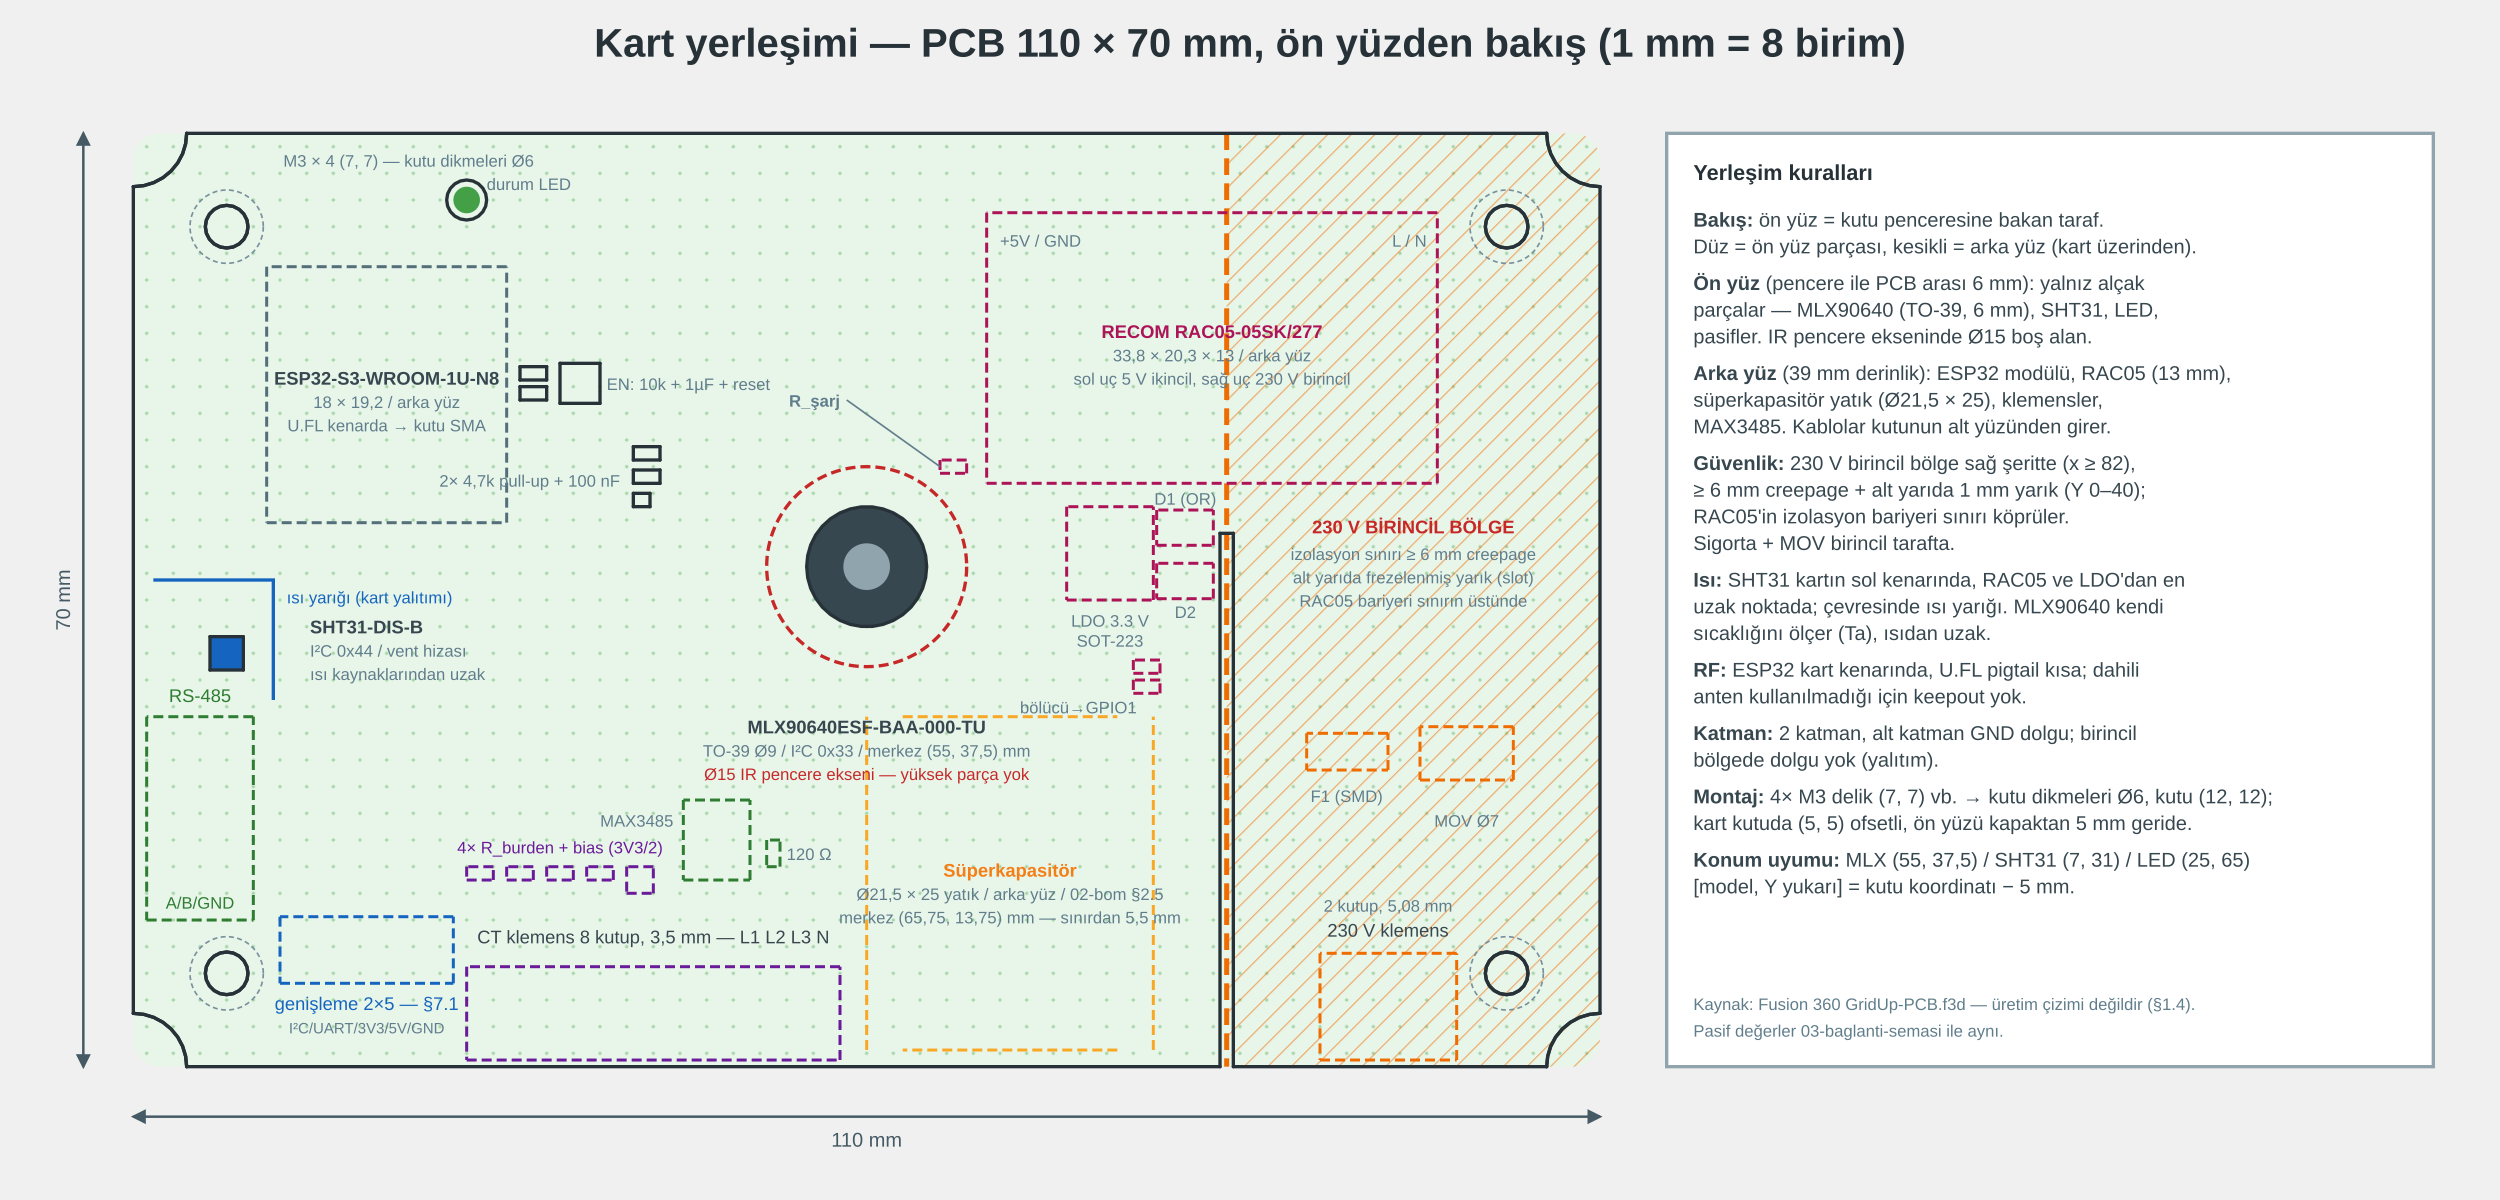
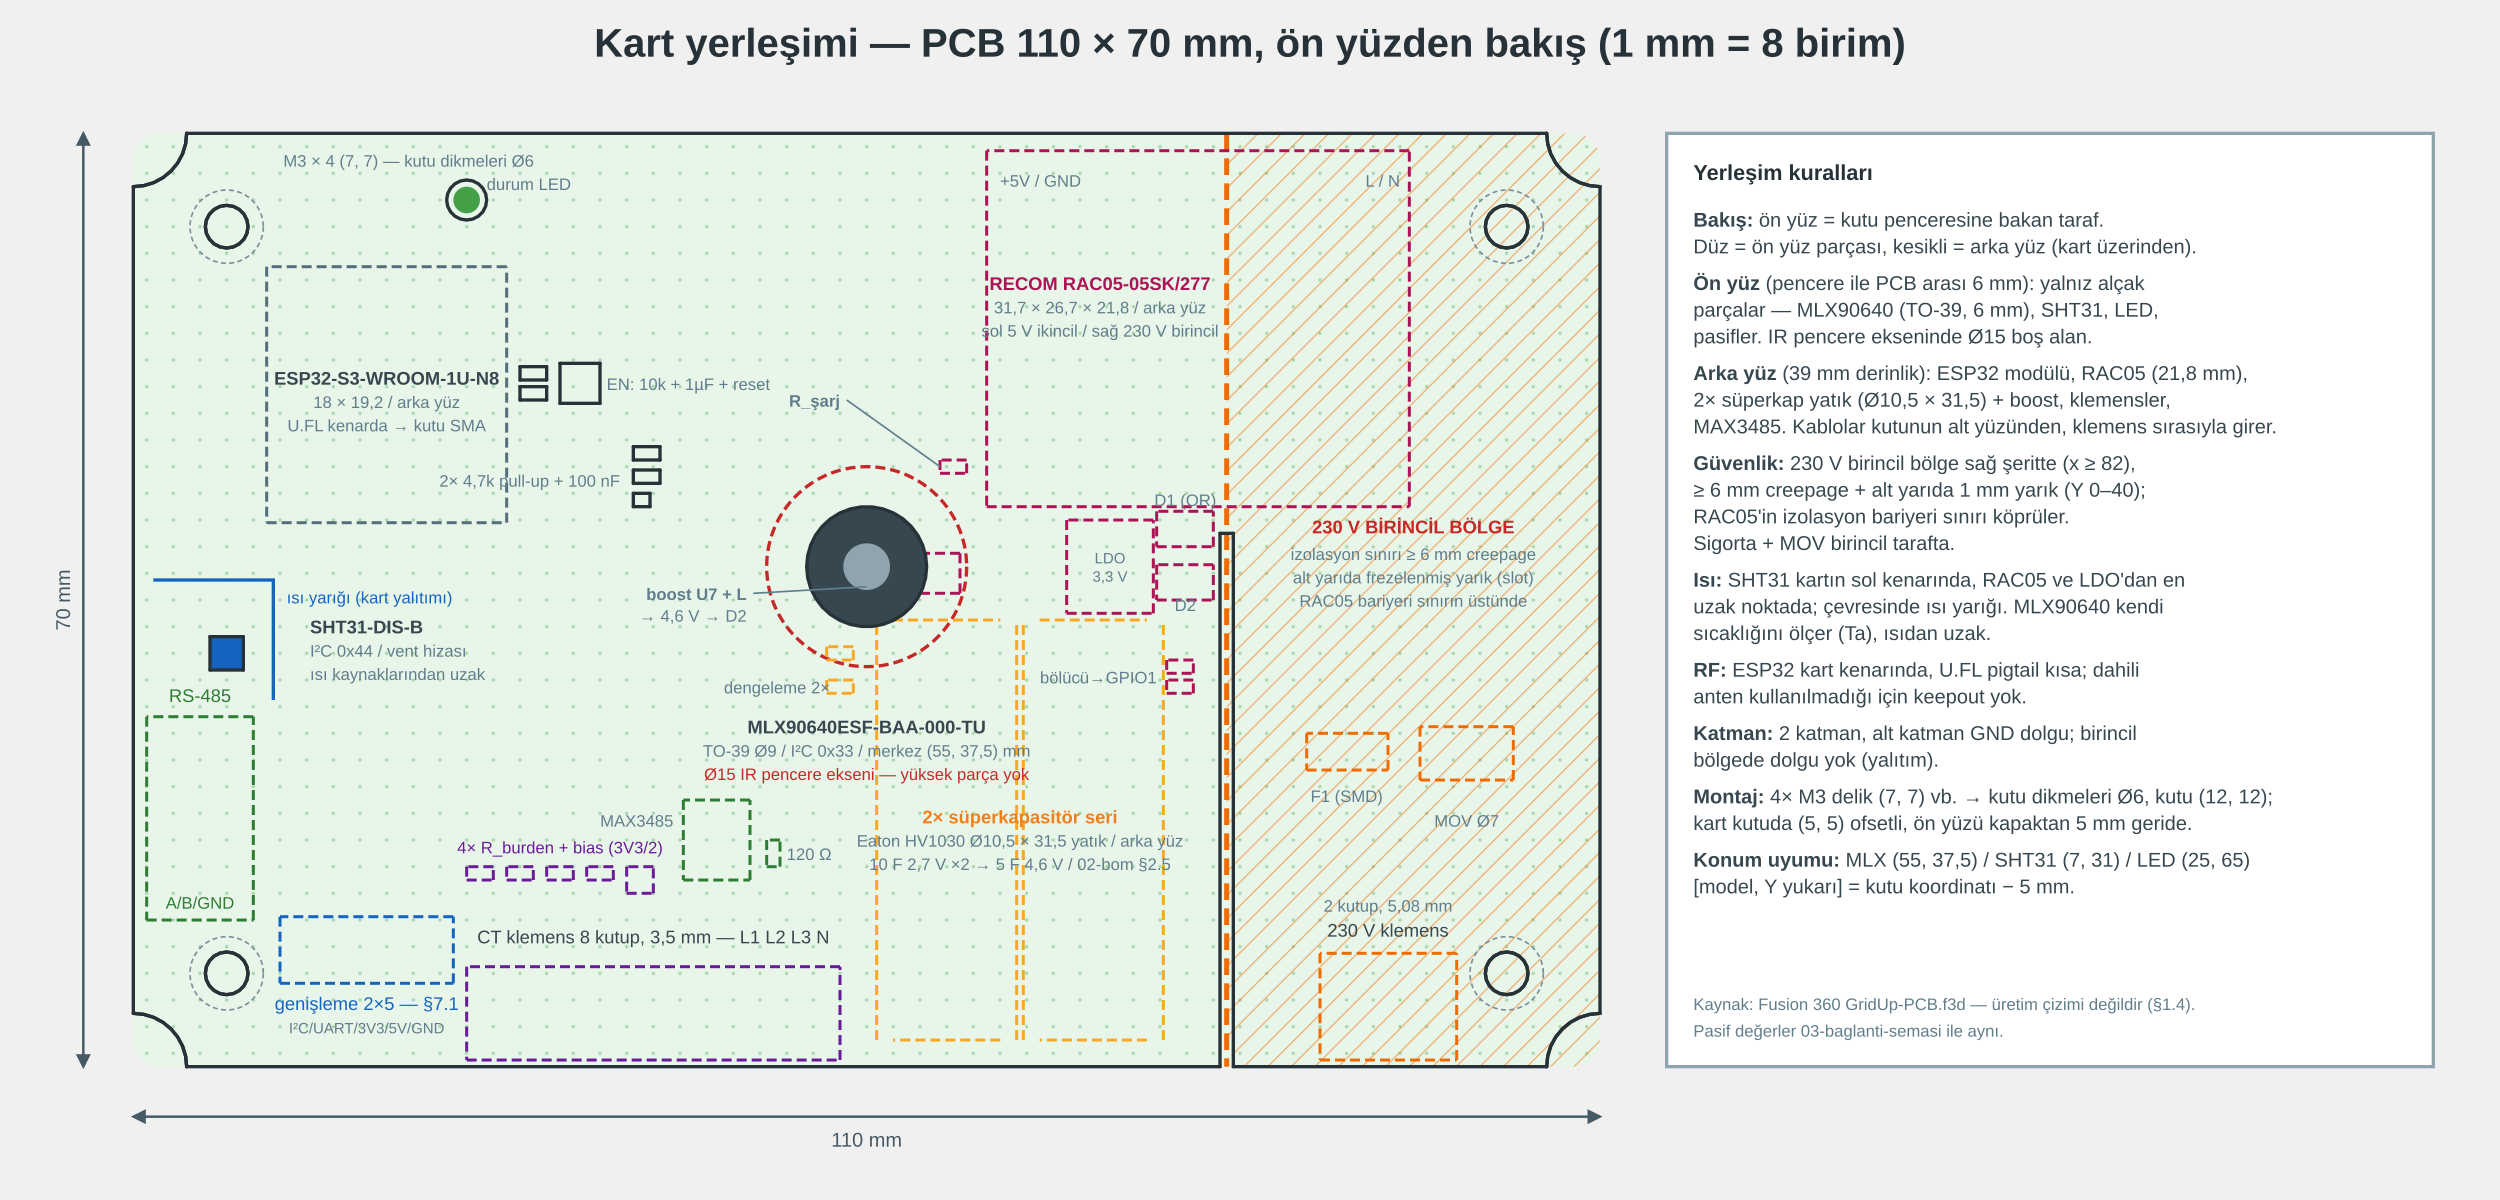
<svg xmlns="http://www.w3.org/2000/svg" viewBox="0 0 1500 720" width="100%" style="max-width:1100px;background:#fff;font-family:Arial,Helvetica,sans-serif">
  <defs>
    <marker id="dim" markerWidth="10" markerHeight="10" refX="5" refY="3" orient="auto-start-reverse">
      <path d="M0,0 L6,3 L0,6 z" fill="#455a64" />
    </marker>
    <marker id="arr" markerWidth="10" markerHeight="10" refX="6" refY="3" orient="auto">
      <path d="M0,0 L6,3 L0,6 z" fill="#c62828" />
    </marker>
  </defs>
  <text x="750" y="34" font-size="24" fill="#263238" text-anchor="middle" font-weight="700">Kart yerleşimi — PCB 110 × 70 mm, ön yüzden bakış (1 mm = 8 birim)</text>
  <defs>
    <pattern id="pcb" width="16" height="16" patternUnits="userSpaceOnUse">
      <rect width="16" height="16" fill="#e8f5e9" />
      <circle cx="8" cy="8" r="1" fill="#a5d6a7" />
    </pattern>
    <pattern id="hv" width="10" height="10" patternTransform="rotate(45)" patternUnits="userSpaceOnUse">
      <line x1="0" y1="0" x2="0" y2="10" stroke="#ef6c00" stroke-width="1.5" opacity="0.5" />
    </pattern>
  </defs>
  <rect x="80" y="80" width="880" height="560" rx="16" fill="url(#pcb)" />
  <rect x="736" y="80" width="224" height="560" rx="16" fill="url(#hv)" />
  <line x1="736" y1="80" x2="736" y2="640" stroke="#ef6c00" stroke-width="3" stroke-dasharray="10 5" />
  <text x="848" y="320" font-size="11" fill="#c62828" text-anchor="middle" font-weight="700">230 V BİRİNCİL BÖLGE</text>
  <text x="848" y="336" font-size="10" fill="#607d8b" text-anchor="middle">izolasyon sınırı ≥ 6 mm creepage</text>
  <text x="848" y="350" font-size="10" fill="#607d8b" text-anchor="middle">alt yarıda frezelenmiş yarık (slot)</text>
  <text x="848" y="364" font-size="10" fill="#607d8b" text-anchor="middle">RAC05 bariyeri sınırın üstünde</text>
  <circle cx="520" cy="340" r="60" fill="none" stroke="#c62828" stroke-width="2" stroke-dasharray="6 3" />
  <circle cx="136" cy="584" r="22" fill="none" stroke="#78909c" stroke-width="1" stroke-dasharray="3 2" />
  <circle cx="904" cy="584" r="22" fill="none" stroke="#78909c" stroke-width="1" stroke-dasharray="3 2" />
  <circle cx="136" cy="136" r="22" fill="none" stroke="#78909c" stroke-width="1" stroke-dasharray="3 2" />
  <circle cx="904" cy="136" r="22" fill="none" stroke="#78909c" stroke-width="1" stroke-dasharray="3 2" />
  <text x="170" y="100" font-size="10" fill="#607d8b">M3 × 4 (7, 7) — kutu dikmeleri Ø6</text>
  <g fill="none" stroke-width="1.8" stroke-dasharray="6 3" stroke-linejoin="round">
    <polyline points="160,313.6 304,313.6" stroke="#546e7a" />
    <polyline points="304,313.6 304,160" stroke="#546e7a" />
    <polyline points="304,160 160,160" stroke="#546e7a" />
    <polyline points="160,160 160,313.6" stroke="#546e7a" />
-     <polyline points="592,290 862.4,290" stroke="#ad1457" />
-     <polyline points="862.4,290 862.4,127.6" stroke="#ad1457" />
-     <polyline points="862.4,127.6 592,127.6" stroke="#ad1457" />
-     <polyline points="592,127.6 592,290" stroke="#ad1457" />
+     <polyline points="592,304 845.6,304" stroke="#ad1457" />
+     <polyline points="845.6,304 845.6,90.4" stroke="#ad1457" />
+     <polyline points="845.6,90.4 592,90.4" stroke="#ad1457" />
+     <polyline points="592,90.4 592,304" stroke="#ad1457" />
    <polyline points="784,462 832.8,462" stroke="#ef6c00" />
    <polyline points="832.8,462 832.8,440" stroke="#ef6c00" />
    <polyline points="832.8,440 784,440" stroke="#ef6c00" />
    <polyline points="784,440 784,462" stroke="#ef6c00" />
    <polyline points="852,468 908,468" stroke="#ef6c00" />
    <polyline points="908,468 908,436" stroke="#ef6c00" />
    <polyline points="908,436 852,436" stroke="#ef6c00" />
    <polyline points="852,436 852,468" stroke="#ef6c00" />
    <polyline points="792,636 874,636" stroke="#ef6c00" />
    <polyline points="874,636 874,572" stroke="#ef6c00" />
    <polyline points="874,572 792,572" stroke="#ef6c00" />
    <polyline points="792,572 792,636" stroke="#ef6c00" />
-     <polyline points="640,360 692,360" stroke="#ad1457" />
-     <polyline points="692,360 692,304" stroke="#ad1457" />
-     <polyline points="692,304 640,304" stroke="#ad1457" />
-     <polyline points="640,304 640,360" stroke="#ad1457" />
-     <polyline points="694,327.2 728,327.2" stroke="#ad1457" />
-     <polyline points="728,327.2 728,306" stroke="#ad1457" />
-     <polyline points="728,306 694,306" stroke="#ad1457" />
-     <polyline points="694,306 694,327.2" stroke="#ad1457" />
-     <polyline points="694,359.2 728,359.2" stroke="#ad1457" />
-     <polyline points="728,359.2 728,338" stroke="#ad1457" />
-     <polyline points="728,338 694,338" stroke="#ad1457" />
-     <polyline points="694,338 694,359.2" stroke="#ad1457" />
+     <polyline points="640,368 692,368" stroke="#ad1457" />
+     <polyline points="692,368 692,312" stroke="#ad1457" />
+     <polyline points="692,312 640,312" stroke="#ad1457" />
+     <polyline points="640,312 640,368" stroke="#ad1457" />
+     <polyline points="694,328 728,328" stroke="#ad1457" />
+     <polyline points="728,328 728,306.8" stroke="#ad1457" />
+     <polyline points="728,306.8 694,306.8" stroke="#ad1457" />
+     <polyline points="694,306.8 694,328" stroke="#ad1457" />
+     <polyline points="694,360 728,360" stroke="#ad1457" />
+     <polyline points="728,360 728,338.8" stroke="#ad1457" />
+     <polyline points="728,338.8 694,338.8" stroke="#ad1457" />
+     <polyline points="694,338.8 694,360" stroke="#ad1457" />
    <polyline points="564,284 580,284" stroke="#ad1457" />
    <polyline points="580,284 580,276" stroke="#ad1457" />
    <polyline points="580,276 564,276" stroke="#ad1457" />
    <polyline points="564,276 564,284" stroke="#ad1457" />
-     <polyline points="680,404 696,404" stroke="#ad1457" />
-     <polyline points="696,404 696,396" stroke="#ad1457" />
-     <polyline points="696,396 680,396" stroke="#ad1457" />
-     <polyline points="680,396 680,404" stroke="#ad1457" />
-     <polyline points="680,416 696,416" stroke="#ad1457" />
-     <polyline points="696,416 696,408" stroke="#ad1457" />
-     <polyline points="696,408 680,408" stroke="#ad1457" />
-     <polyline points="680,408 680,416" stroke="#ad1457" />
-     <polyline points="670.368,630 663.032,630 654.856,630 645.968,630 636.496,630 626.584,630 616.368,630 606,630 595.632,630 585.416,630 575.504,630 566.032,630 557.144,630 548.968,630 541.632,630" stroke="#f9a825" />
-     <polyline points="541.632,430 548.968,430 557.144,430 566.032,430 575.504,430 585.416,430 595.632,430 606,430 616.368,430 626.584,430 636.496,430 645.968,430 654.856,430 663.032,430 670.368,430" stroke="#f9a825" />
-     <polyline points="520,630 520,430" stroke="#f9a825" />
-     <polyline points="692,630 692,430" stroke="#f9a825" />
+     <polyline points="700,404 716,404" stroke="#ad1457" />
+     <polyline points="716,404 716,396" stroke="#ad1457" />
+     <polyline points="716,396 700,396" stroke="#ad1457" />
+     <polyline points="700,396 700,404" stroke="#ad1457" />
+     <polyline points="700,416 716,416" stroke="#ad1457" />
+     <polyline points="716,416 716,408" stroke="#ad1457" />
+     <polyline points="716,408 700,408" stroke="#ad1457" />
+     <polyline points="700,408 700,416" stroke="#ad1457" />
+     <polyline points="520,352 540,352" stroke="#ad1457" />
+     <polyline points="540,352 540,336" stroke="#ad1457" />
+     <polyline points="540,336 520,336" stroke="#ad1457" />
+     <polyline points="520,336 520,352" stroke="#ad1457" />
+     <polyline points="552,356 576,356" stroke="#ad1457" />
+     <polyline points="576,356 576,332" stroke="#ad1457" />
+     <polyline points="576,332 552,332" stroke="#ad1457" />
+     <polyline points="552,332 552,356" stroke="#ad1457" />
+     <polyline points="496,416 512,416" stroke="#f9a825" />
+     <polyline points="512,416 512,408" stroke="#f9a825" />
+     <polyline points="512,408 496,408" stroke="#f9a825" />
+     <polyline points="496,408 496,416" stroke="#f9a825" />
+     <polyline points="496,396 512,396" stroke="#f9a825" />
+     <polyline points="512,396 512,388" stroke="#f9a825" />
+     <polyline points="512,388 496,388" stroke="#f9a825" />
+     <polyline points="496,388 496,396" stroke="#f9a825" />
+     <polyline points="600.176,624 595,624 589,624 582.368,624 575.296,624 568,624 560.704,624 553.632,624 547,624 541,624 535.824,624" stroke="#f9a825" />
+     <polyline points="535.824,372 541,372 547,372 553.632,372 560.704,372 568,372 575.296,372 582.368,372 589,372 595,372 600.176,372" stroke="#f9a825" />
+     <polyline points="526,624 526,372" stroke="#f9a825" />
+     <polyline points="610,624 610,372" stroke="#f9a825" />
+     <polyline points="688.176,624 683,624 677,624 670.368,624 663.296,624 656,624 648.704,624 641.632,624 635,624 629,624 623.824,624" stroke="#f9a825" />
+     <polyline points="623.824,372 629,372 635,372 641.632,372 648.704,372 656,372 663.296,372 670.368,372 677,372 683,372 688.176,372" stroke="#f9a825" />
+     <polyline points="614,624 614,372" stroke="#f9a825" />
+     <polyline points="698,624 698,372" stroke="#f9a825" />
    <polyline points="410,528 450,528" stroke="#2e7d32" />
    <polyline points="450,528 450,480" stroke="#2e7d32" />
    <polyline points="450,480 410,480" stroke="#2e7d32" />
    <polyline points="410,480 410,528" stroke="#2e7d32" />
    <polyline points="460,520 468,520" stroke="#2e7d32" />
    <polyline points="468,520 468,504" stroke="#2e7d32" />
    <polyline points="468,504 460,504" stroke="#2e7d32" />
    <polyline points="460,504 460,520" stroke="#2e7d32" />
    <polyline points="88,552 152,552" stroke="#2e7d32" />
    <polyline points="152,552 152,430" stroke="#2e7d32" />
    <polyline points="152,430 88,430" stroke="#2e7d32" />
    <polyline points="88,430 88,552" stroke="#2e7d32" />
    <polyline points="280,528 296,528" stroke="#6a1b9a" />
    <polyline points="296,528 296,520" stroke="#6a1b9a" />
    <polyline points="296,520 280,520" stroke="#6a1b9a" />
    <polyline points="280,520 280,528" stroke="#6a1b9a" />
    <polyline points="304,528 320,528" stroke="#6a1b9a" />
    <polyline points="320,528 320,520" stroke="#6a1b9a" />
    <polyline points="320,520 304,520" stroke="#6a1b9a" />
    <polyline points="304,520 304,528" stroke="#6a1b9a" />
    <polyline points="328,528 344,528" stroke="#6a1b9a" />
    <polyline points="344,528 344,520" stroke="#6a1b9a" />
    <polyline points="344,520 328,520" stroke="#6a1b9a" />
    <polyline points="328,520 328,528" stroke="#6a1b9a" />
    <polyline points="352,528 368,528" stroke="#6a1b9a" />
    <polyline points="368,528 368,520" stroke="#6a1b9a" />
    <polyline points="368,520 352,520" stroke="#6a1b9a" />
    <polyline points="352,520 352,528" stroke="#6a1b9a" />
    <polyline points="376,536 392,536" stroke="#6a1b9a" />
    <polyline points="392,536 392,520" stroke="#6a1b9a" />
    <polyline points="392,520 376,520" stroke="#6a1b9a" />
    <polyline points="376,520 376,536" stroke="#6a1b9a" />
    <polyline points="280,636 504,636" stroke="#6a1b9a" />
    <polyline points="504,636 504,580" stroke="#6a1b9a" />
    <polyline points="504,580 280,580" stroke="#6a1b9a" />
    <polyline points="280,580 280,636" stroke="#6a1b9a" />
    <polyline points="168,590 272,590" stroke="#1565c0" />
    <polyline points="272,590 272,550" stroke="#1565c0" />
    <polyline points="272,550 168,550" stroke="#1565c0" />
    <polyline points="168,550 168,590" stroke="#1565c0" />
  </g>
  <circle cx="520" cy="340" r="36" fill="#37474f" />
  <circle cx="520" cy="340" r="14" fill="#90a4ae" />
  <rect x="126" y="382" width="20" height="20" fill="#1565c0" />
  <circle cx="280" cy="120" r="8" fill="#43a047" />
  <g transform="translate(80,80)">
    <polyline points="32,0 31.38,6.24 29.57,12.25 26.61,17.78 22.62,22.62 17.78,26.61 12.25,29.57 6.24,31.38 0,32" fill="none" stroke="#263238" stroke-width="2" stroke-linejoin="round" stroke-linecap="round" />
    <polyline points="0,32 6.24,31.38 12.25,29.57 17.78,26.61 22.62,22.62 26.61,17.78 29.57,12.25 31.38,6.24 32,0" fill="none" stroke="#263238" stroke-width="2" stroke-linejoin="round" stroke-linecap="round" />
    <polyline points="32,560 31.38,553.76 29.57,547.75 26.61,542.22 22.62,537.38 17.78,533.39 12.25,530.43 6.24,528.62 0,528" fill="none" stroke="#263238" stroke-width="2" stroke-linejoin="round" stroke-linecap="round" />
    <polyline points="0,528 6.24,528.62 12.25,530.43 17.78,533.39 22.62,537.38 26.61,542.22 29.57,547.75 31.38,553.76 32,560" fill="none" stroke="#263238" stroke-width="2" stroke-linejoin="round" stroke-linecap="round" />
    <polyline points="660,240 660,560" fill="none" stroke="#263238" stroke-width="2" stroke-linejoin="round" stroke-linecap="round" />
    <polyline points="652,240 660,240" fill="none" stroke="#263238" stroke-width="2" stroke-linejoin="round" stroke-linecap="round" />
    <polyline points="652,560 652,240" fill="none" stroke="#263238" stroke-width="2" stroke-linejoin="round" stroke-linecap="round" />
    <polyline points="43.2,56 43.82,52.05 45.65,48.48 48.48,45.65 52.05,43.82 56,43.2 59.95,43.82 63.52,45.65 66.35,48.48 68.18,52.05 68.8,56 68.18,59.95 66.35,63.52 63.52,66.35 59.95,68.18 56,68.8 52.05,68.18 48.48,66.35 45.65,63.52 43.82,59.95 43.2,56" fill="none" stroke="#263238" stroke-width="2" stroke-linejoin="round" stroke-linecap="round" />
    <polyline points="43.2,56 43.82,59.95 45.65,63.52 48.48,66.35 52.05,68.18 56,68.8 59.95,68.18 63.52,66.35 66.35,63.52 68.18,59.95 68.8,56 68.18,52.05 66.35,48.48 63.52,45.65 59.95,43.82 56,43.2 52.05,43.82 48.48,45.65 45.65,48.48 43.82,52.05 43.2,56" fill="none" stroke="#263238" stroke-width="2" stroke-linejoin="round" stroke-linecap="round" />
    <polyline points="811.2,504 811.82,500.05 813.65,496.48 816.48,493.65 820.05,491.82 824,491.2 827.95,491.82 831.52,493.65 834.35,496.48 836.18,500.05 836.8,504 836.18,507.95 834.35,511.52 831.52,514.35 827.95,516.18 824,516.8 820.05,516.18 816.48,514.35 813.65,511.52 811.82,507.95 811.2,504" fill="none" stroke="#263238" stroke-width="2" stroke-linejoin="round" stroke-linecap="round" />
    <polyline points="811.2,504 811.82,507.95 813.65,511.52 816.48,514.35 820.05,516.18 824,516.8 827.95,516.18 831.52,514.35 834.35,511.52 836.18,507.95 836.8,504 836.18,500.05 834.35,496.48 831.52,493.65 827.95,491.82 824,491.2 820.05,491.82 816.48,493.65 813.65,496.48 811.82,500.05 811.2,504" fill="none" stroke="#263238" stroke-width="2" stroke-linejoin="round" stroke-linecap="round" />
    <polyline points="811.2,56 811.82,52.05 813.65,48.48 816.48,45.65 820.05,43.82 824,43.2 827.95,43.82 831.52,45.65 834.35,48.48 836.18,52.05 836.8,56 836.18,59.95 834.35,63.52 831.52,66.35 827.95,68.18 824,68.8 820.05,68.18 816.48,66.35 813.65,63.52 811.82,59.95 811.2,56" fill="none" stroke="#263238" stroke-width="2" stroke-linejoin="round" stroke-linecap="round" />
    <polyline points="811.2,56 811.82,59.95 813.65,63.52 816.48,66.35 820.05,68.18 824,68.8 827.95,68.18 831.52,66.35 834.35,63.52 836.18,59.95 836.8,56 836.18,52.05 834.35,48.48 831.52,45.65 827.95,43.82 824,43.2 820.05,43.82 816.48,45.65 813.65,48.48 811.82,52.05 811.2,56" fill="none" stroke="#263238" stroke-width="2" stroke-linejoin="round" stroke-linecap="round" />
    <polyline points="43.2,504 43.82,500.05 45.65,496.48 48.48,493.65 52.05,491.82 56,491.2 59.95,491.82 63.52,493.65 66.35,496.48 68.18,500.05 68.8,504 68.18,507.95 66.35,511.52 63.52,514.35 59.95,516.18 56,516.8 52.05,516.18 48.48,514.35 45.65,511.52 43.82,507.95 43.2,504" fill="none" stroke="#263238" stroke-width="2" stroke-linejoin="round" stroke-linecap="round" />
    <polyline points="43.2,504 43.82,507.95 45.65,511.52 48.48,514.35 52.05,516.18 56,516.8 59.95,516.18 63.52,514.35 66.35,511.52 68.18,507.95 68.8,504 68.18,500.05 66.35,496.48 63.52,493.65 59.95,491.82 56,491.2 52.05,491.82 48.48,493.65 45.65,496.48 43.82,500.05 43.2,504" fill="none" stroke="#263238" stroke-width="2" stroke-linejoin="round" stroke-linecap="round" />
    <polyline points="848,560 848.62,553.76 850.43,547.75 853.39,542.22 857.38,537.38 862.22,533.39 867.75,530.43 873.76,528.62 880,528" fill="none" stroke="#263238" stroke-width="2" stroke-linejoin="round" stroke-linecap="round" />
    <polyline points="880,528 873.76,528.62 867.75,530.43 862.22,533.39 857.38,537.38 853.39,542.22 850.43,547.75 848.62,553.76 848,560" fill="none" stroke="#263238" stroke-width="2" stroke-linejoin="round" stroke-linecap="round" />
    <polyline points="880,32 873.76,31.38 867.75,29.57 862.22,26.61 857.38,22.62 853.39,17.78 850.43,12.25 848.62,6.24 848,0" fill="none" stroke="#263238" stroke-width="2" stroke-linejoin="round" stroke-linecap="round" />
    <polyline points="848,0 848.62,6.24 850.43,12.25 853.39,17.78 857.38,22.62 862.22,26.61 867.75,29.57 873.76,31.38 880,32" fill="none" stroke="#263238" stroke-width="2" stroke-linejoin="round" stroke-linecap="round" />
    <polyline points="660,560 848,560" fill="none" stroke="#263238" stroke-width="2" stroke-linejoin="round" stroke-linecap="round" />
    <polyline points="32,560 652,560" fill="none" stroke="#263238" stroke-width="2" stroke-linejoin="round" stroke-linecap="round" />
    <polyline points="848,0 32,0" fill="none" stroke="#263238" stroke-width="2" stroke-linejoin="round" stroke-linecap="round" />
    <polyline points="0,32 0,528" fill="none" stroke="#263238" stroke-width="2" stroke-linejoin="round" stroke-linecap="round" />
    <polyline points="880,528 880,32" fill="none" stroke="#263238" stroke-width="2" stroke-linejoin="round" stroke-linecap="round" />
    <polyline points="404,260 404.62,266.62 406.43,273.01 409.39,278.95 413.39,284.26 418.3,288.73 423.95,292.22 430.15,294.62 436.68,295.85 443.32,295.85 449.85,294.62 456.05,292.22 461.7,288.73 466.61,284.26 470.61,278.95 473.57,273.01 475.38,266.62 476,260 475.38,253.38 473.57,246.99 470.61,241.05 466.61,235.74 461.7,231.27 456.05,227.78 449.85,225.38 443.32,224.15 436.68,224.15 430.15,225.38 423.95,227.78 418.3,231.27 413.39,235.74 409.39,241.05 406.43,246.99 404.62,253.38 404,260" fill="none" stroke="#263238" stroke-width="2" stroke-linejoin="round" stroke-linecap="round" />
    <polyline points="66,302 46,302" fill="none" stroke="#263238" stroke-width="2" stroke-linejoin="round" stroke-linecap="round" />
    <polyline points="66,322 66,302" fill="none" stroke="#263238" stroke-width="2" stroke-linejoin="round" stroke-linecap="round" />
    <polyline points="46,322 66,322" fill="none" stroke="#263238" stroke-width="2" stroke-linejoin="round" stroke-linecap="round" />
    <polyline points="46,302 46,322" fill="none" stroke="#263238" stroke-width="2" stroke-linejoin="round" stroke-linecap="round" />
    <polyline points="188,40 188.58,43.71 190.29,47.06 192.94,49.71 196.29,51.42 200,52 203.71,51.42 207.06,49.71 209.71,47.06 211.42,43.71 212,40 211.42,36.29 209.71,32.94 207.06,30.29 203.71,28.58 200,28 196.29,28.58 192.94,30.29 190.29,32.94 188.58,36.29 188,40" fill="none" stroke="#263238" stroke-width="2" stroke-linejoin="round" stroke-linecap="round" />
    <polyline points="316,188 300,188" fill="none" stroke="#263238" stroke-width="2" stroke-linejoin="round" stroke-linecap="round" />
    <polyline points="316,196 316,188" fill="none" stroke="#263238" stroke-width="2" stroke-linejoin="round" stroke-linecap="round" />
    <polyline points="300,196 316,196" fill="none" stroke="#263238" stroke-width="2" stroke-linejoin="round" stroke-linecap="round" />
    <polyline points="300,188 300,196" fill="none" stroke="#263238" stroke-width="2" stroke-linejoin="round" stroke-linecap="round" />
    <polyline points="316,202 300,202" fill="none" stroke="#263238" stroke-width="2" stroke-linejoin="round" stroke-linecap="round" />
    <polyline points="316,210 316,202" fill="none" stroke="#263238" stroke-width="2" stroke-linejoin="round" stroke-linecap="round" />
    <polyline points="300,210 316,210" fill="none" stroke="#263238" stroke-width="2" stroke-linejoin="round" stroke-linecap="round" />
    <polyline points="300,202 300,210" fill="none" stroke="#263238" stroke-width="2" stroke-linejoin="round" stroke-linecap="round" />
    <polyline points="310,216 300,216" fill="none" stroke="#263238" stroke-width="2" stroke-linejoin="round" stroke-linecap="round" />
    <polyline points="310,224 310,216" fill="none" stroke="#263238" stroke-width="2" stroke-linejoin="round" stroke-linecap="round" />
    <polyline points="300,224 310,224" fill="none" stroke="#263238" stroke-width="2" stroke-linejoin="round" stroke-linecap="round" />
    <polyline points="300,216 300,224" fill="none" stroke="#263238" stroke-width="2" stroke-linejoin="round" stroke-linecap="round" />
    <polyline points="248,140 232,140" fill="none" stroke="#263238" stroke-width="2" stroke-linejoin="round" stroke-linecap="round" />
    <polyline points="248,148 248,140" fill="none" stroke="#263238" stroke-width="2" stroke-linejoin="round" stroke-linecap="round" />
    <polyline points="232,148 248,148" fill="none" stroke="#263238" stroke-width="2" stroke-linejoin="round" stroke-linecap="round" />
    <polyline points="232,140 232,148" fill="none" stroke="#263238" stroke-width="2" stroke-linejoin="round" stroke-linecap="round" />
    <polyline points="248,152 232,152" fill="none" stroke="#263238" stroke-width="2" stroke-linejoin="round" stroke-linecap="round" />
    <polyline points="248,160 248,152" fill="none" stroke="#263238" stroke-width="2" stroke-linejoin="round" stroke-linecap="round" />
    <polyline points="232,160 248,160" fill="none" stroke="#263238" stroke-width="2" stroke-linejoin="round" stroke-linecap="round" />
    <polyline points="232,152 232,160" fill="none" stroke="#263238" stroke-width="2" stroke-linejoin="round" stroke-linecap="round" />
    <polyline points="280,138 256,138" fill="none" stroke="#263238" stroke-width="2" stroke-linejoin="round" stroke-linecap="round" />
    <polyline points="280,162 280,138" fill="none" stroke="#263238" stroke-width="2" stroke-linejoin="round" stroke-linecap="round" />
    <polyline points="256,162 280,162" fill="none" stroke="#263238" stroke-width="2" stroke-linejoin="round" stroke-linecap="round" />
    <polyline points="256,138 256,162" fill="none" stroke="#263238" stroke-width="2" stroke-linejoin="round" stroke-linecap="round" />
  </g>
  <text x="520" y="440" font-size="11" fill="#37474f" text-anchor="middle" font-weight="700">MLX90640ESF-BAA-000-TU</text>
  <text x="520" y="454" font-size="10" fill="#607d8b" text-anchor="middle">TO-39 Ø9 / I²C 0x33 / merkez (55, 37,5) mm</text>
  <text x="520" y="468" font-size="10" fill="#c62828" text-anchor="middle">Ø15 IR pencere ekseni — yüksek parça yok</text>
  <text x="372" y="292" font-size="10" fill="#607d8b" text-anchor="end">2× 4,7k pull-up + 100 nF</text>
  <text x="186" y="380" font-size="11" fill="#37474f" font-weight="700">SHT31-DIS-B</text>
  <text x="186" y="394" font-size="10" fill="#607d8b">I²C 0x44 / vent hizası</text>
  <text x="186" y="408" font-size="10" fill="#607d8b">ısı kaynaklarından uzak</text>
  <path d="M92 348 h72 v72" fill="none" stroke="#1565c0" stroke-width="2" />
  <text x="172" y="362" font-size="10" fill="#1565c0">ısı yarığı (kart yalıtımı)</text>
  <text x="292" y="114" font-size="10" fill="#607d8b">durum LED</text>
  <text x="364" y="234" font-size="10" fill="#607d8b">EN: 10k + 1µF + reset</text>
  <text x="232" y="230.8" font-size="11" fill="#37474f" text-anchor="middle" font-weight="700">ESP32-S3-WROOM-1U-N8</text>
  <text x="232" y="244.8" font-size="10" fill="#607d8b" text-anchor="middle">18 × 19,2 / arka yüz</text>
  <text x="232" y="258.8" font-size="10" fill="#607d8b" text-anchor="middle">U.FL kenarda → kutu SMA</text>
-   <text x="727.2" y="202.8" font-size="11" fill="#ad1457" text-anchor="middle" font-weight="700">RECOM RAC05-05SK/277</text>
-   <text x="727.2" y="216.8" font-size="10" fill="#607d8b" text-anchor="middle">33,8 × 20,3 × 13 / arka yüz</text>
-   <text x="727.2" y="230.8" font-size="10" fill="#607d8b" text-anchor="middle">sol uç 5 V ikincil, sağ uç 230 V birincil</text>
-   <text x="600" y="148" font-size="10" fill="#607d8b">+5V / GND</text>
-   <text x="856" y="148" font-size="10" fill="#607d8b" text-anchor="end">L / N</text>
+   <text x="660" y="174" font-size="11" fill="#ad1457" text-anchor="middle" font-weight="700">RECOM RAC05-05SK/277</text>
+   <text x="660" y="188" font-size="10" fill="#607d8b" text-anchor="middle">31,7 × 26,7 × 21,8 / arka yüz</text>
+   <text x="660" y="202" font-size="10" fill="#607d8b" text-anchor="middle">sol 5 V ikincil / sağ 230 V birincil</text>
+   <text x="600" y="112" font-size="10" fill="#607d8b">+5V / GND</text>
+   <text x="840" y="112" font-size="10" fill="#607d8b" text-anchor="end">L / N</text>
  <text x="808" y="481.2" font-size="10" fill="#607d8b" text-anchor="middle">F1 (SMD)</text>
  <text x="880" y="496" font-size="10" fill="#607d8b" text-anchor="middle">MOV Ø7</text>
  <text x="832.8" y="562" font-size="11" fill="#37474f" text-anchor="middle">230 V klemens</text>
  <text x="832.8" y="547" font-size="10" fill="#607d8b" text-anchor="middle">2 kutup, 5,08 mm</text>
-   <text x="666" y="376" font-size="10" fill="#607d8b" text-anchor="middle">LDO 3.3 V</text>
-   <text x="666" y="388" font-size="10" fill="#607d8b" text-anchor="middle">SOT-223</text>
-   <text x="711.2" y="302.8" font-size="10" fill="#607d8b" text-anchor="middle">D1 (OR)</text>
-   <text x="711.2" y="370.8" font-size="10" fill="#607d8b" text-anchor="middle">D2</text>
+   <text x="666" y="338" font-size="9" fill="#607d8b" text-anchor="middle">LDO</text>
+   <text x="666" y="349" font-size="9" fill="#607d8b" text-anchor="middle">3,3 V</text>
+   <text x="711.2" y="303.6" font-size="10" fill="#607d8b" text-anchor="middle">D1 (OR)</text>
+   <text x="711.2" y="366.6" font-size="10" fill="#607d8b" text-anchor="middle">D2</text>
  <line x1="564" y1="280" x2="508" y2="240" stroke="#607d8b" stroke-width="1" />
  <text x="504" y="244" font-size="10" fill="#607d8b" text-anchor="end" font-weight="700">R_şarj</text>
-   <text x="682" y="428" font-size="10" fill="#607d8b" text-anchor="end">bölücü→GPIO1</text>
-   <text x="606" y="526" font-size="11" fill="#f57f17" text-anchor="middle" font-weight="700">Süperkapasitör</text>
-   <text x="606" y="540" font-size="10" fill="#607d8b" text-anchor="middle">Ø21,5 × 25 yatık / arka yüz / 02-bom §2.5</text>
-   <text x="606" y="554" font-size="10" fill="#607d8b" text-anchor="middle">merkez (65,75, 13,75) mm — sınırdan 5,5 mm</text>
+   <text x="694" y="410" font-size="10" fill="#607d8b" text-anchor="end">bölücü→GPIO1</text>
+   <text x="612" y="494" font-size="11" fill="#f57f17" text-anchor="middle" font-weight="700">2× süperkapasitör seri</text>
+   <text x="612" y="508" font-size="10" fill="#607d8b" text-anchor="middle">Eaton HV1030 Ø10,5 × 31,5 yatık / arka yüz</text>
+   <text x="612" y="522" font-size="10" fill="#607d8b" text-anchor="middle">10 F 2,7 V ×2 → 5 F 4,6 V / 02-bom §2.5</text>
+   <line x1="520" y1="352" x2="452" y2="356" stroke="#607d8b" stroke-width="1" />
+   <text x="448" y="360" font-size="10" fill="#607d8b" text-anchor="end" font-weight="700">boost U7 + L</text>
+   <text x="448" y="373" font-size="10" fill="#607d8b" text-anchor="end">→ 4,6 V → D2</text>
+   <text x="498" y="416" font-size="10" fill="#607d8b" text-anchor="end">dengeleme 2×</text>
  <text x="404" y="496" font-size="10" fill="#607d8b" text-anchor="end">MAX3485</text>
  <text x="472" y="516" font-size="10" fill="#607d8b">120 Ω</text>
  <text x="120" y="421.2" font-size="11" fill="#2e7d32" text-anchor="middle">RS-485</text>
  <text x="120" y="545.2" font-size="10" fill="#2e7d32" text-anchor="middle">A/B/GND</text>
  <text x="336" y="512" font-size="10" fill="#6a1b9a" text-anchor="middle">4× R_burden + bias (3V3/2)</text>
  <text x="392" y="566" font-size="11" fill="#37474f" text-anchor="middle">CT klemens 8 kutup, 3,5 mm — L1 L2 L3 N</text>
  <text x="220" y="606" font-size="11" fill="#1565c0" text-anchor="middle">genişleme 2×5 — §7.1</text>
  <text x="220" y="620" font-size="9" fill="#607d8b" text-anchor="middle">I²C/UART/3V3/5V/GND</text>
  <line x1="80" y1="670" x2="960" y2="670" stroke="#455a64" stroke-width="1.5" marker-start="url(#dim)" marker-end="url(#dim)" />
  <text x="520" y="688" font-size="12" fill="#455a64" text-anchor="middle">110 mm</text>
  <line x1="50" y1="80" x2="50" y2="640" stroke="#455a64" stroke-width="1.5" marker-start="url(#dim)" marker-end="url(#dim)" />
  <text x="42" y="360" font-size="12" fill="#455a64" text-anchor="middle" transform="rotate(-90 42 360)">70 mm</text>
  <rect x="1000" y="80" width="460" height="560" fill="#fff" stroke="#90a4ae" stroke-width="2" />
  <text x="1016" y="108" font-size="13" fill="#263238" font-weight="700">Yerleşim kuralları</text>
  <text x="1016" y="136" font-size="12" fill="#37474f">
    <tspan font-weight="700">Bakış:</tspan> ön yüz = kutu penceresine bakan taraf.</text>
  <text x="1016" y="152" font-size="12" fill="#37474f">Düz = ön yüz parçası, kesikli = arka yüz (kart üzerinden).</text>
  <text x="1016" y="174" font-size="12" fill="#37474f">
    <tspan font-weight="700">Ön yüz</tspan> (pencere ile PCB arası 6 mm): yalnız alçak</text>
  <text x="1016" y="190" font-size="12" fill="#37474f">parçalar — MLX90640 (TO-39, 6 mm), SHT31, LED,</text>
  <text x="1016" y="206" font-size="12" fill="#37474f">pasifler. IR pencere ekseninde Ø15 boş alan.</text>
  <text x="1016" y="228" font-size="12" fill="#37474f">
-     <tspan font-weight="700">Arka yüz</tspan> (39 mm derinlik): ESP32 modülü, RAC05 (13 mm),</text>
-   <text x="1016" y="244" font-size="12" fill="#37474f">süperkapasitör yatık (Ø21,5 × 25), klemensler,</text>
-   <text x="1016" y="260" font-size="12" fill="#37474f">MAX3485. Kablolar kutunun alt yüzünden girer.</text>
+     <tspan font-weight="700">Arka yüz</tspan> (39 mm derinlik): ESP32 modülü, RAC05 (21,8 mm),</text>
+   <text x="1016" y="244" font-size="12" fill="#37474f">2× süperkap yatık (Ø10,5 × 31,5) + boost, klemensler,</text>
+   <text x="1016" y="260" font-size="12" fill="#37474f">MAX3485. Kablolar kutunun alt yüzünden, klemens sırasıyla girer.</text>
  <text x="1016" y="282" font-size="12" fill="#37474f">
    <tspan font-weight="700">Güvenlik:</tspan> 230 V birincil bölge sağ şeritte (x ≥ 82),</text>
  <text x="1016" y="298" font-size="12" fill="#37474f">≥ 6 mm creepage + alt yarıda 1 mm yarık (Y 0–40);</text>
  <text x="1016" y="314" font-size="12" fill="#37474f">RAC05'in izolasyon bariyeri sınırı köprüler.</text>
  <text x="1016" y="330" font-size="12" fill="#37474f">Sigorta + MOV birincil tarafta.</text>
  <text x="1016" y="352" font-size="12" fill="#37474f">
    <tspan font-weight="700">Isı:</tspan> SHT31 kartın sol kenarında, RAC05 ve LDO'dan en</text>
  <text x="1016" y="368" font-size="12" fill="#37474f">uzak noktada; çevresinde ısı yarığı. MLX90640 kendi</text>
  <text x="1016" y="384" font-size="12" fill="#37474f">sıcaklığını ölçer (Ta), ısıdan uzak.</text>
  <text x="1016" y="406" font-size="12" fill="#37474f">
    <tspan font-weight="700">RF:</tspan> ESP32 kart kenarında, U.FL pigtail kısa; dahili</text>
  <text x="1016" y="422" font-size="12" fill="#37474f">anten kullanılmadığı için keepout yok.</text>
  <text x="1016" y="444" font-size="12" fill="#37474f">
    <tspan font-weight="700">Katman:</tspan> 2 katman, alt katman GND dolgu; birincil</text>
  <text x="1016" y="460" font-size="12" fill="#37474f">bölgede dolgu yok (yalıtım).</text>
  <text x="1016" y="482" font-size="12" fill="#37474f">
    <tspan font-weight="700">Montaj:</tspan> 4× M3 delik (7, 7) vb. → kutu dikmeleri Ø6, kutu (12, 12);</text>
  <text x="1016" y="498" font-size="12" fill="#37474f">kart kutuda (5, 5) ofsetli, ön yüzü kapaktan 5 mm geride.</text>
  <text x="1016" y="520" font-size="12" fill="#37474f">
    <tspan font-weight="700">Konum uyumu:</tspan> MLX (55, 37,5) / SHT31 (7, 31) / LED (25, 65)</text>
  <text x="1016" y="536" font-size="12" fill="#37474f">[model, Y yukarı] = kutu koordinatı − 5 mm.</text>
  <text x="1016" y="606" font-size="10" fill="#607d8b">Kaynak: Fusion 360 GridUp-PCB.f3d — üretim çizimi değildir (§1.4).</text>
  <text x="1016" y="622" font-size="10" fill="#607d8b">Pasif değerler 03-baglanti-semasi ile aynı.</text>
</svg>
